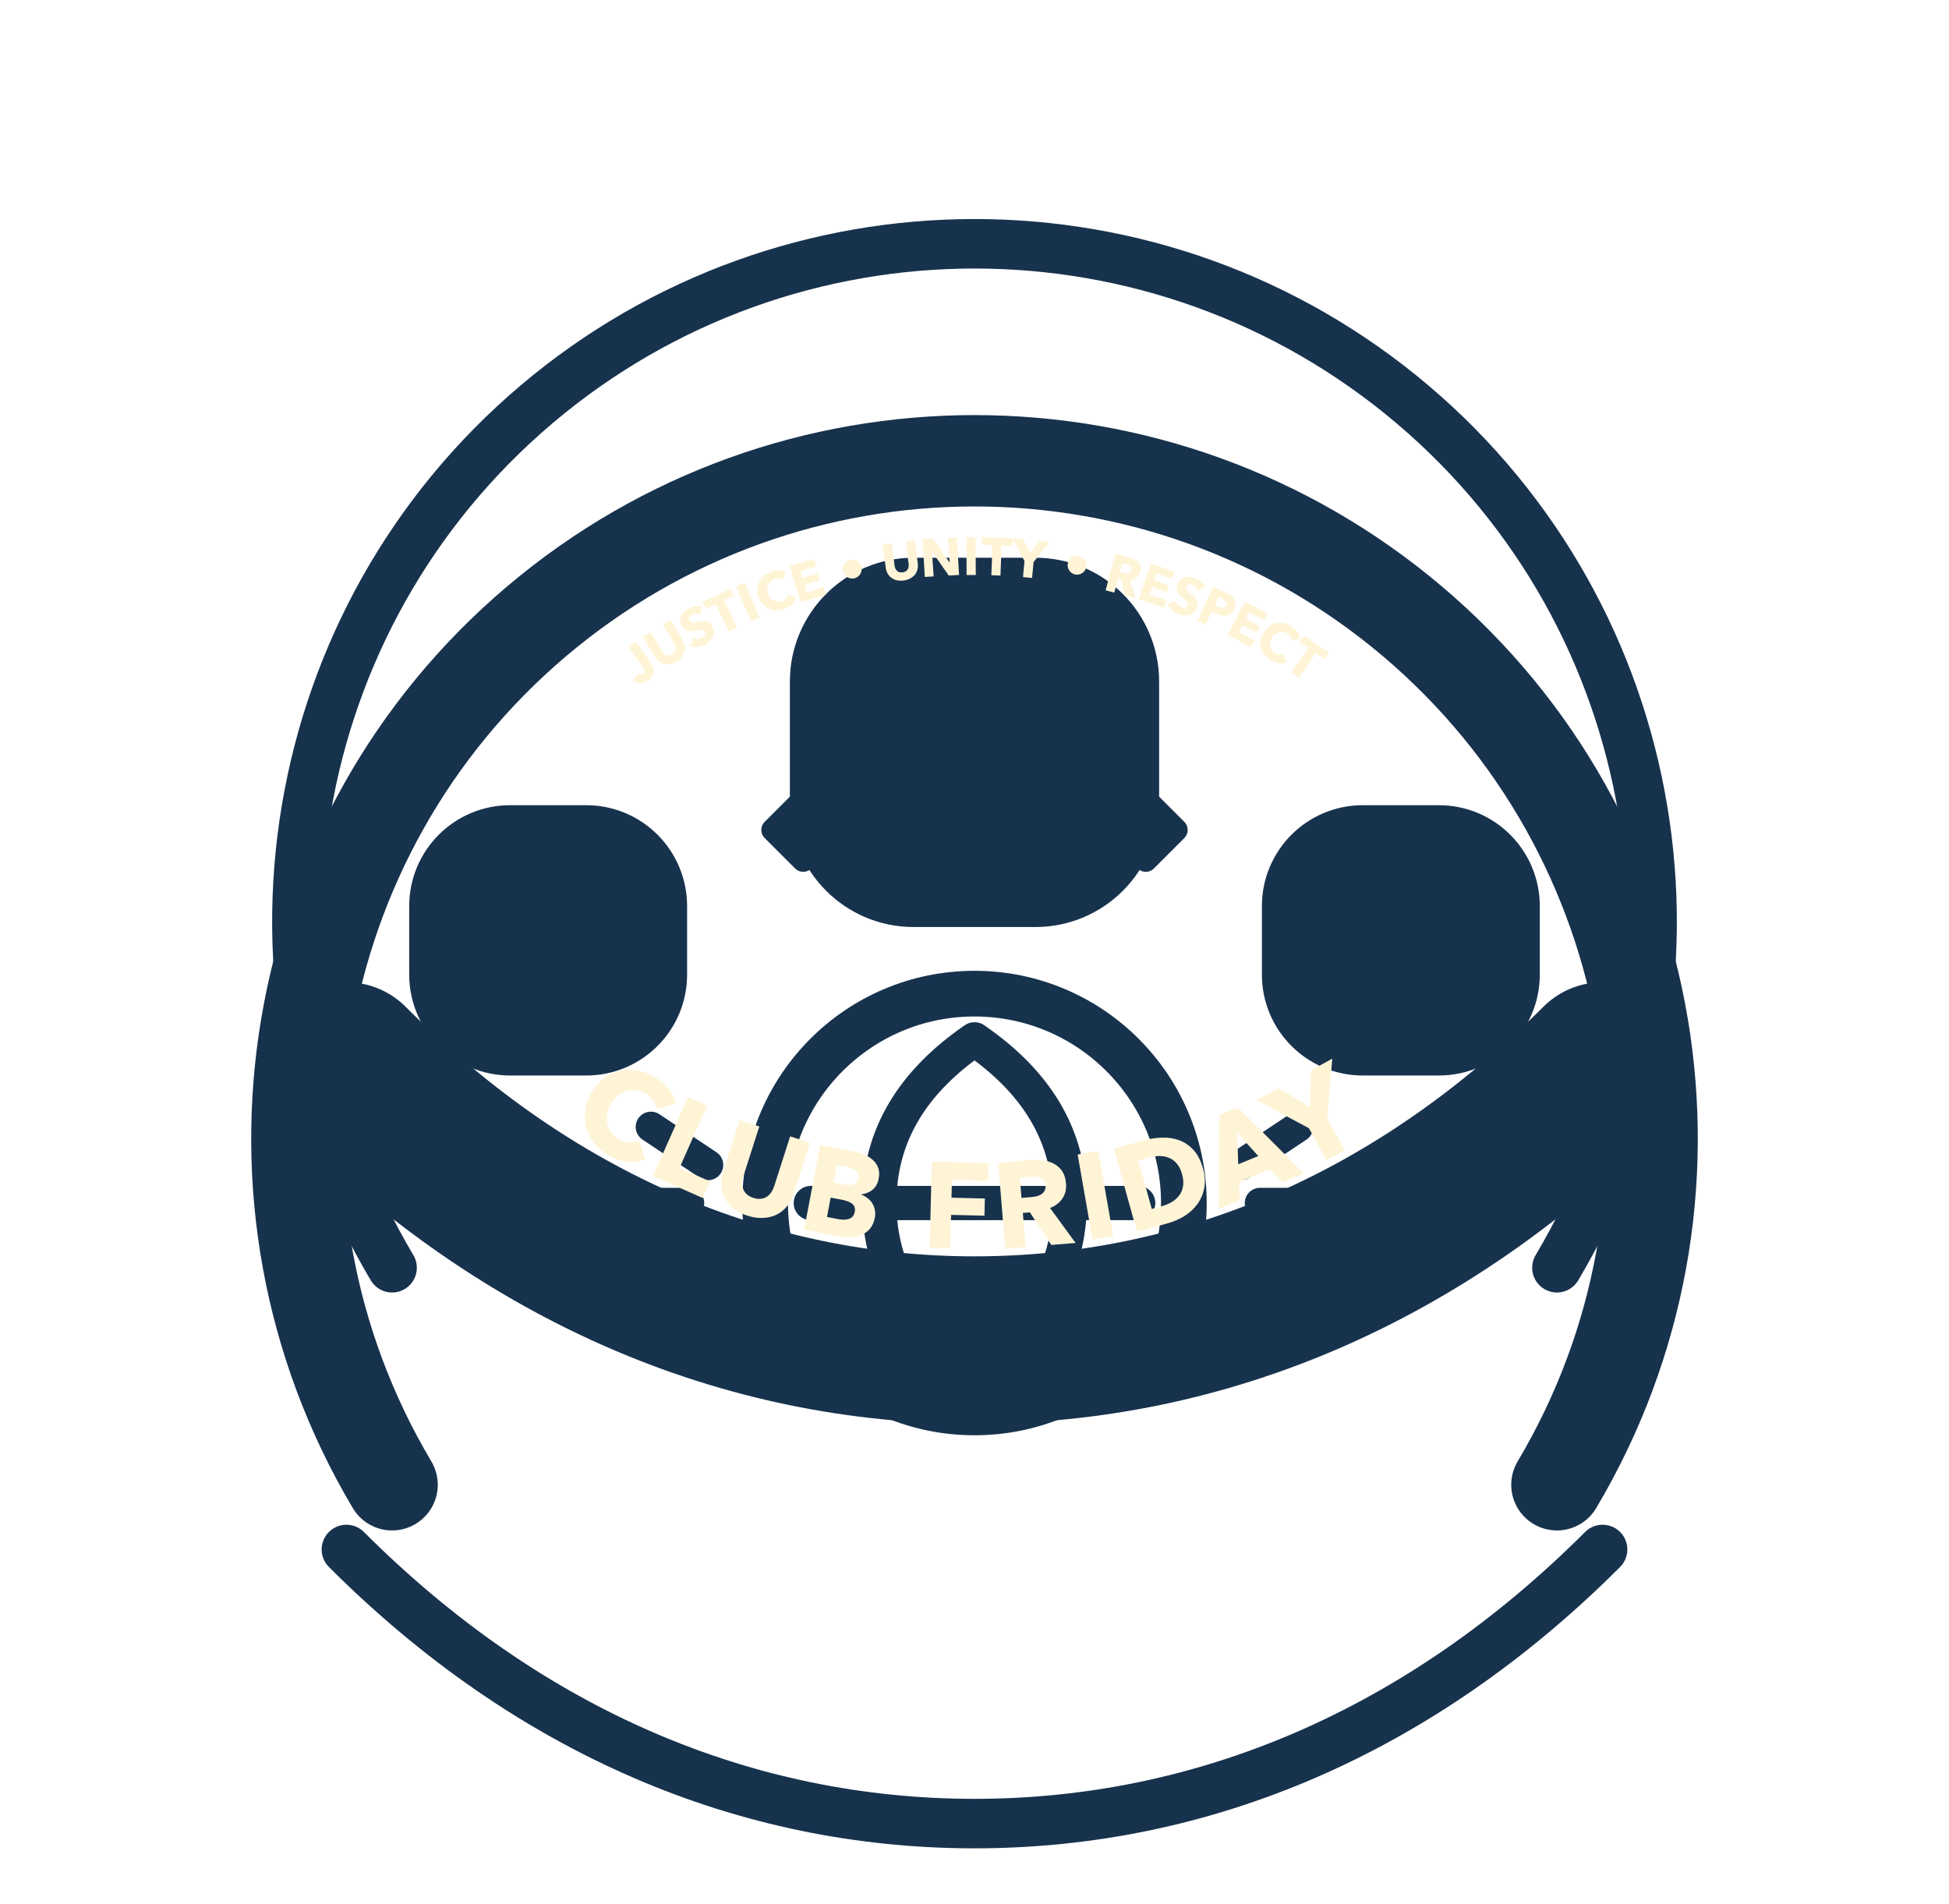
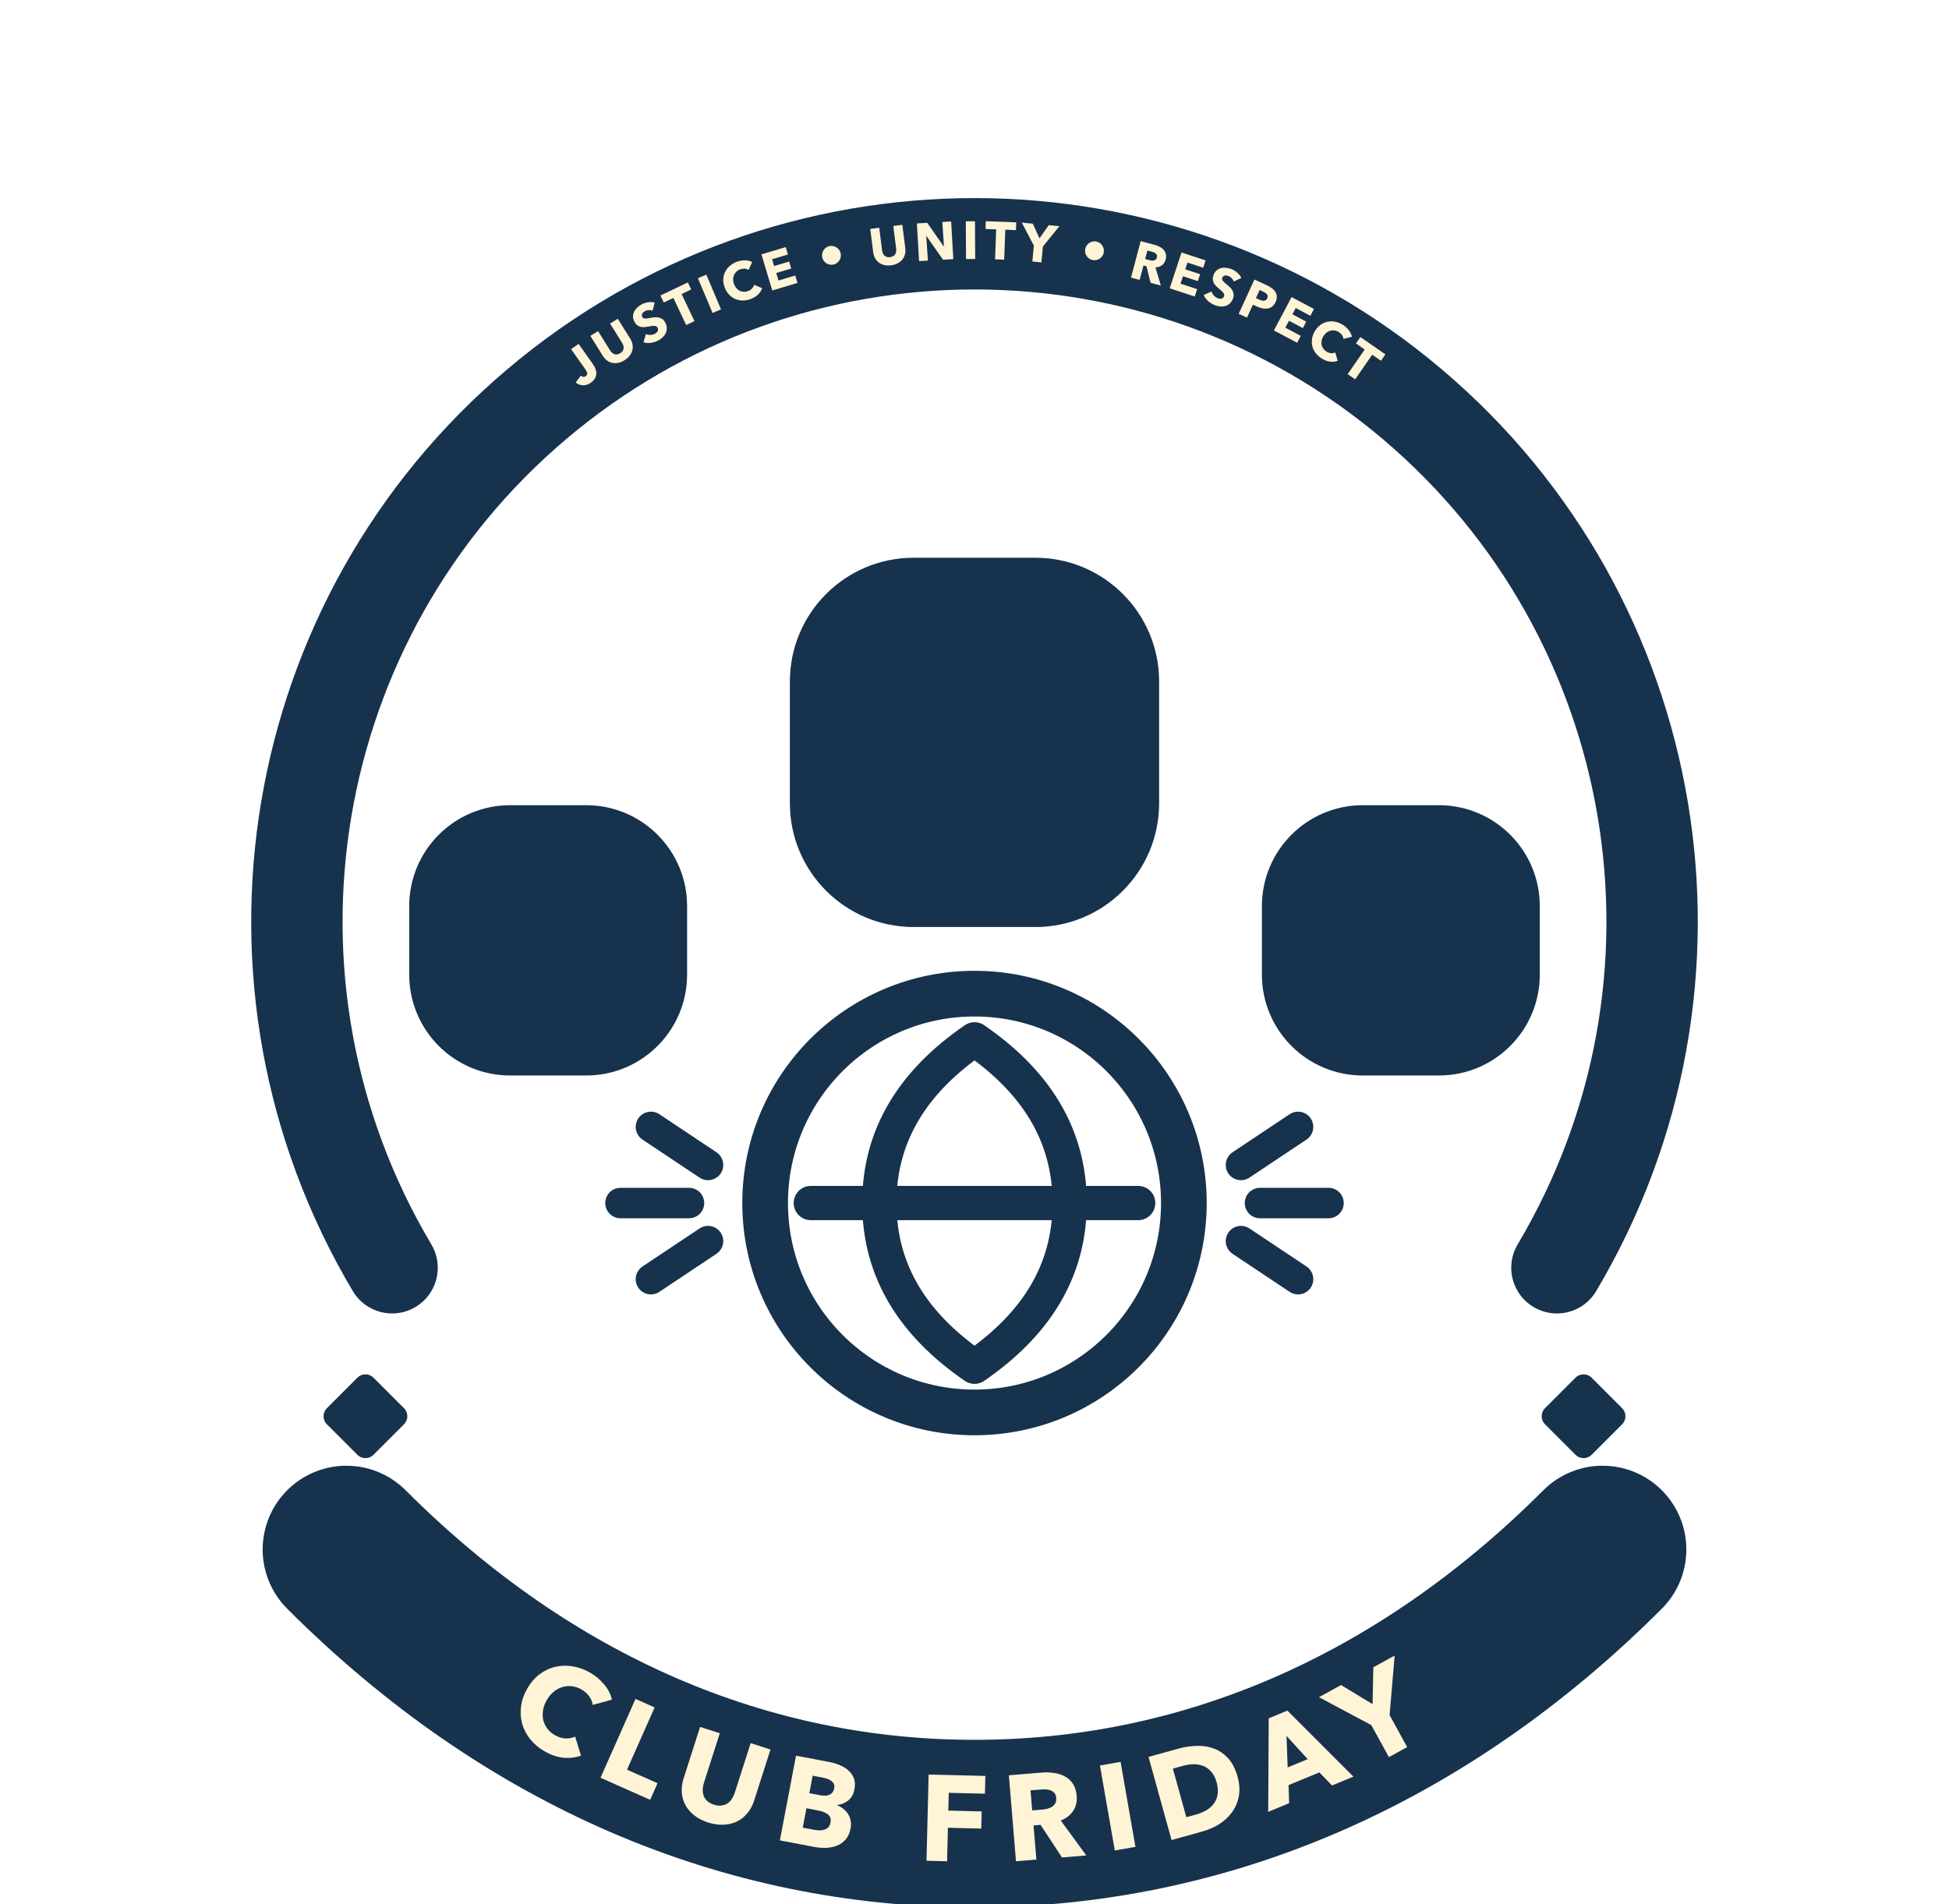
<svg xmlns="http://www.w3.org/2000/svg" viewBox="0 0 512 500" role="img" aria-labelledby="title desc" version="1.1" id="svg15">
  <g stroke="#17324D" stroke-width="13" stroke-linecap="round" stroke-linejoin="round" id="g8">
    <path fill="none" stroke="#17324D" d="M103 333a178 178 0 1 1 306 0" id="path1" />
    <g id="younger-member" aria-label="younger-member">
      <rect x="114" y="218" width="60" height="58" rx="20" fill="#17324D" stroke="#17324D" id="rect1" />
      <circle cx="144" cy="247" r="7" fill="none" stroke="none" id="circle1" />
    </g>
    <g id="adult-member" aria-label="adult-member">
      <rect x="214" y="153" width="84" height="84" rx="26" fill="#17324D" stroke="#17324D" id="rect2" />
      <circle cx="256" cy="195" r="9" fill="none" stroke="none" id="circle2" />
    </g>
    <g id="older-member" aria-label="older-member">
      <rect x="338" y="218" width="60" height="58" rx="20" fill="#17324D" stroke="#17324D" id="rect3" />
      <circle cx="368" cy="247" r="7" fill="none" stroke="none" id="circle3" />
    </g>
    <circle cx="256" cy="316" r="55" fill="none" stroke="#17324D" stroke-width="12" id="circle4" />
    <path fill="none" stroke="#17324D" stroke-width="9" d="M256 273c-16 11-25 25-25 43s9 32 25 43m0-86c16 11 25 25 25 43s-9 32-25 43m-43-43h86" id="path4" />
    <path fill="none" stroke="#17324D" stroke-width="8" d="M181 316h-18M186 306l-15-10M186 326l-15 10M331 316h18M326 306l15-10M326 326l15 10" id="path5" />
    <path fill="none" stroke="#17324D" d="M91 407c48 48 105 72 165 72s117-24 165-72" id="path6" />
-     <path fill="#17324D" stroke="#17324D" stroke-width="6" d="m211 210 8 8-8 8-8-8z" id="path7" />
-     <path fill="#17324D" stroke="#17324D" stroke-width="6" d="m301 210 8 8-8 8-8-8z" id="path8" />
+     <path fill="#17324D" stroke="#17324D" stroke-width="6" d="m96 364 8 8-8 8-8-8z" id="path7" />
+     <path fill="#17324D" stroke="#17324D" stroke-width="6" d="m416 364 8 8-8 8-8-8z" id="path8" />
  </g>
  <defs id="defs8">
-     <path id="motto-arc" d="M103 390a178 178 0 1 1 306 0" />
-     <path id="name-arc" d="M91 280c48 48 105 72 165 72s117-24 165-72" />
+     <path id="motto-arc" d="M103 333a178 178 0 1 1 306 0" />
+     <path id="name-arc" d="M91 407c48 48 105 72 165 72s117-24 165-72" />
  </defs>
-   <path d="M103 390a178 178 0 1 1 306 0" fill="none" stroke="#17324D" stroke-width="24" stroke-linecap="round" id="path9" />
-   <path d="M91 280c48 48 105 72 165 72s117-24 165-72" fill="none" stroke="#17324D" stroke-width="44" stroke-linecap="round" id="path10" />
+   <path d="M103 333a178 178 0 1 1 306 0" fill="none" stroke="#17324D" stroke-width="24" stroke-linecap="round" id="path9" />
+   <path d="M91 407c48 48 105 72 165 72s117-24 165-72" fill="none" stroke="#17324D" stroke-width="44" stroke-linecap="round" id="path10" />
  <g font-family="Avenir Next, Trebuchet MS, Arial, sans-serif" text-anchor="middle" id="g15">
    <g id="text14" style="font-weight:700;font-size:14px;letter-spacing:1.5" aria-label="JUSTICE•UNITY•RESPECT">
-       <path style="fill:#fff4d6" d="m 170.786,173.875 q 0.34,0.48 0.597,1.087 0.269,0.598 0.287,1.254 0.022,0.636 -0.302,1.294 -0.312,0.65 -1.135,1.232 -1.029,0.728 -2.086,0.687 -1.066,-0.052 -1.885,-0.724 l 1.313,-1.804 q 0.306,0.263 0.65,0.312 0.355,0.041 0.663,-0.178 0.48,-0.34 0.394,-0.776 -0.074,-0.445 -0.455,-0.982 l -3.777,-5.337 1.966,-1.391 3.769,5.325 z m 8.535,-5.85 q 0.474,0.76 0.605,1.553 0.136,0.773 -0.058,1.521 -0.201,0.736 -0.723,1.408 -0.51,0.664 -1.329,1.175 -0.832,0.519 -1.652,0.684 -0.821,0.165 -1.558,0.015 -0.745,-0.163 -1.379,-0.625 -0.642,-0.474 -1.116,-1.234 l -3.267,-5.239 2.02,-1.259 3.163,5.073 q 0.215,0.345 0.491,0.602 0.288,0.25 0.621,0.388 0.338,0.119 0.724,0.076 0.398,-0.05 0.825,-0.317 0.428,-0.267 0.636,-0.594 0.22,-0.335 0.262,-0.691 0.035,-0.368 -0.075,-0.729 -0.109,-0.361 -0.324,-0.705 l -3.163,-5.073 2.031,-1.267 3.267,5.239 z m 4.505,-6.561 q -0.458,-0.198 -1.008,-0.154 -0.544,0.025 -0.95,0.245 -0.209,0.114 -0.411,0.271 -0.189,0.15 -0.301,0.355 -0.119,0.192 -0.148,0.431 -0.024,0.22 0.116,0.478 0.12,0.221 0.287,0.322 0.179,0.094 0.411,0.111 0.245,0.011 0.544,-0.025 0.293,-0.048 0.654,-0.116 0.523,-0.093 1.103,-0.169 0.573,-0.088 1.127,-0.007 0.554,0.082 1.053,0.384 0.492,0.29 0.846,0.942 0.407,0.751 0.425,1.458 0.023,0.688 -0.251,1.299 -0.274,0.611 -0.783,1.11 -0.509,0.5 -1.149,0.847 -0.935,0.508 -1.982,0.662 -1.054,0.142 -1.96,-0.147 l 0.616,-2.151 q 0.534,0.22 1.197,0.21 0.669,-0.029 1.186,-0.309 0.234,-0.127 0.429,-0.296 0.195,-0.169 0.295,-0.367 0.112,-0.204 0.11,-0.442 -0.002,-0.238 -0.142,-0.496 -0.134,-0.246 -0.35,-0.352 -0.217,-0.105 -0.524,-0.114 -0.302,-0.027 -0.706,0.049 -0.399,0.057 -0.903,0.156 -0.492,0.092 -0.998,0.128 -0.494,0.029 -0.967,-0.08 -0.468,-0.128 -0.885,-0.427 -0.412,-0.318 -0.732,-0.909 -0.394,-0.726 -0.379,-1.403 0.015,-0.677 0.314,-1.27 0.299,-0.593 0.822,-1.068 0.516,-0.487 1.131,-0.821 0.738,-0.401 1.648,-0.544 0.922,-0.15 1.788,0.065 z m 6.386,-3.74 3.375,7.107 -2.163,1.027 -3.375,-7.107 -2.529,1.201 -0.877,-1.846 7.221,-3.43 0.877,1.846 z m 7.097,5.438 -3.856,-9.131 2.218,-0.937 3.856,9.131 z m 11.862,-6.055 q -0.358,0.936 -1.11,1.689 -0.758,0.74 -1.941,1.174 -1.078,0.395 -2.128,0.377 -1.037,-0.022 -1.944,-0.421 -0.911,-0.412 -1.625,-1.179 -0.714,-0.767 -1.114,-1.858 -0.41,-1.117 -0.361,-2.164 0.062,-1.052 0.514,-1.933 0.447,-0.895 1.242,-1.574 0.795,-0.679 1.86,-1.069 0.986,-0.361 2.062,-0.353 1.085,-0.01 1.922,0.444 l -0.966,2.084 q -0.474,-0.318 -1.064,-0.341 -0.59,-0.022 -1.129,0.175 -0.592,0.217 -1.009,0.623 -0.409,0.389 -0.624,0.9 -0.215,0.511 -0.22,1.109 -0.009,0.585 0.217,1.203 0.231,0.631 0.621,1.084 0.39,0.454 0.871,0.709 0.49,0.238 1.053,0.27 0.563,0.032 1.142,-0.18 0.67,-0.246 1.074,-0.692 0.403,-0.446 0.551,-0.977 l 2.104,0.899 z m 1.184,1.103 -2.85,-9.493 6.383,-1.916 0.584,1.944 -4.17,1.252 0.535,1.783 3.942,-1.183 0.551,1.837 -3.942,1.183 0.592,1.971 4.412,-1.324 0.588,1.958 z" id="path15" />
-       <path style="fill:#fff4d6" d="m 226.3,148.968 q 0.109,0.506 0.011,0.986 -0.098,0.479 -0.355,0.878 -0.258,0.399 -0.655,0.685 -0.397,0.286 -0.903,0.395 -0.506,0.109 -0.986,0.011 -0.479,-0.098 -0.878,-0.355 -0.399,-0.258 -0.685,-0.655 -0.286,-0.397 -0.395,-0.903 -0.109,-0.506 -0.011,-0.986 0.098,-0.479 0.355,-0.878 0.258,-0.399 0.655,-0.685 0.397,-0.286 0.903,-0.395 0.506,-0.109 0.986,-0.011 0.479,0.098 0.878,0.355 0.399,0.258 0.685,0.655 0.286,0.397 0.395,0.903 z" id="path16" />
-       <path style="fill:#fff4d6" d="m 241.096,147.969 q 0.113,0.889 -0.099,1.664 -0.2,0.759 -0.688,1.358 -0.49,0.584 -1.245,0.977 -0.741,0.39 -1.699,0.512 -0.972,0.124 -1.787,-0.069 -0.815,-0.193 -1.422,-0.638 -0.609,-0.459 -0.992,-1.144 -0.385,-0.699 -0.498,-1.588 l -0.778,-6.125 2.361,-0.3 0.754,5.93 q 0.051,0.403 0.194,0.751 0.157,0.347 0.402,0.612 0.258,0.25 0.626,0.372 0.382,0.121 0.882,0.057 0.5,-0.064 0.826,-0.274 0.34,-0.213 0.527,-0.519 0.185,-0.32 0.236,-0.693 0.051,-0.373 1.6e-4,-0.776 l -0.754,-5.93 2.375,-0.302 0.778,6.125 z m 8.134,3.208 -4.358,-6.24 -0.042,0.002 0.431,6.468 -2.32,0.134 -0.573,-9.895 2.725,-0.158 4.343,6.227 0.042,-0.002 -0.43,-6.454 2.32,-0.134 0.573,9.895 z m 4.698,-0.134 -0.058,-9.912 2.408,-0.014 0.058,9.912 z m 9.187,-7.72 -0.295,7.862 -2.392,-0.09 0.295,-7.862 -2.798,-0.105 0.076,-2.043 7.988,0.299 -0.076,2.043 z m 8.405,4.3 -0.397,4.181 -2.383,-0.226 0.397,-4.181 -3.168,-6.038 2.885,0.274 1.758,3.851 2.451,-3.452 2.787,0.264 z" id="path17" />
-       <path style="fill:#fff4d6" d="m 285.379,148.904 q -0.091,0.51 -0.363,0.916 -0.272,0.406 -0.662,0.678 -0.39,0.272 -0.865,0.386 -0.476,0.114 -0.985,0.023 -0.51,-0.091 -0.916,-0.363 -0.406,-0.272 -0.678,-0.662 -0.272,-0.39 -0.386,-0.865 -0.114,-0.476 -0.023,-0.985 0.091,-0.51 0.363,-0.916 0.272,-0.406 0.662,-0.678 0.39,-0.272 0.865,-0.386 0.476,-0.114 0.985,-0.023 0.51,0.091 0.916,0.363 0.406,0.272 0.678,0.662 0.272,0.39 0.386,0.865 0.114,0.476 0.023,0.985 z" id="path18" />
-       <path style="fill:#fff4d6" d="m 295.579,156.413 -1.062,-4.352 -0.785,-0.208 -1.009,3.802 -2.273,-0.603 2.542,-9.581 3.654,0.969 q 0.69,0.183 1.3,0.504 0.627,0.311 1.052,0.786 0.438,0.478 0.602,1.116 0.164,0.637 -0.055,1.463 -0.258,0.974 -0.962,1.497 -0.704,0.523 -1.713,0.56 l 1.416,4.764 z m 1.668,-6.669 q 0.09,-0.338 -0.005,-0.581 -0.078,-0.252 -0.279,-0.422 -0.184,-0.179 -0.458,-0.295 -0.26,-0.112 -0.517,-0.181 l -1.231,-0.327 -0.592,2.233 1.096,0.291 q 0.284,0.075 0.593,0.114 0.312,0.025 0.588,-0.032 0.276,-0.057 0.486,-0.248 0.223,-0.187 0.32,-0.552 z m 1.917,7.686 3.096,-9.416 6.331,2.082 -0.634,1.928 -4.136,-1.36 -0.582,1.769 3.91,1.286 -0.599,1.822 -3.91,-1.286 -0.643,1.955 4.376,1.439 -0.638,1.942 z m 15.449,-2.267 q -0.144,-0.477 -0.531,-0.87 -0.369,-0.4 -0.8,-0.569 -0.222,-0.087 -0.472,-0.14 -0.237,-0.048 -0.465,-0.002 -0.223,0.033 -0.425,0.164 -0.184,0.124 -0.291,0.397 -0.092,0.235 -0.062,0.427 0.043,0.197 0.18,0.386 0.15,0.194 0.369,0.4 0.225,0.193 0.51,0.425 0.408,0.34 0.84,0.735 0.437,0.382 0.732,0.858 0.295,0.476 0.385,1.053 0.095,0.563 -0.175,1.254 -0.311,0.795 -0.841,1.264 -0.511,0.461 -1.155,0.645 -0.643,0.184 -1.354,0.116 -0.71,-0.068 -1.388,-0.333 -0.991,-0.388 -1.784,-1.089 -0.788,-0.714 -1.15,-1.593 l 2.042,-0.914 q 0.176,0.55 0.611,1.051 0.453,0.493 1.001,0.708 0.248,0.097 0.503,0.137 0.255,0.04 0.47,-0.011 0.228,-0.046 0.409,-0.201 0.181,-0.155 0.288,-0.428 0.102,-0.261 0.043,-0.494 -0.059,-0.234 -0.25,-0.474 -0.173,-0.248 -0.492,-0.509 -0.301,-0.268 -0.701,-0.59 -0.387,-0.317 -0.741,-0.681 -0.341,-0.359 -0.562,-0.791 -0.203,-0.44 -0.244,-0.952 -0.022,-0.52 0.223,-1.146 0.301,-0.769 0.828,-1.194 0.527,-0.425 1.173,-0.578 0.646,-0.153 1.346,-0.059 0.705,0.081 1.357,0.336 0.782,0.306 1.478,0.91 0.709,0.608 1.102,1.409 z m 9.642,4.803 q -0.362,0.789 -0.906,1.202 -0.538,0.4 -1.186,0.503 -0.648,0.103 -1.367,-0.042 -0.719,-0.145 -1.419,-0.466 l -1.082,-0.496 -1.558,3.398 -2.176,-0.998 4.133,-9.009 3.309,1.518 q 0.738,0.339 1.304,0.783 0.585,0.438 0.904,0.984 0.338,0.54 0.36,1.197 0.041,0.65 -0.315,1.426 z m -2.182,-0.985 q 0.146,-0.318 0.112,-0.58 -0.034,-0.262 -0.198,-0.476 -0.164,-0.214 -0.426,-0.38 -0.25,-0.161 -0.542,-0.295 l -0.954,-0.438 -0.975,2.125 0.916,0.42 q 0.305,0.14 0.609,0.218 0.303,0.077 0.578,0.05 0.287,-0.022 0.508,-0.167 0.226,-0.158 0.372,-0.476 z m 0.405,7.782 4.643,-8.757 5.888,3.122 -0.951,1.794 -3.847,-2.04 -0.872,1.645 3.636,1.928 -0.898,1.695 -3.636,-1.928 -0.964,1.818 4.069,2.158 -0.957,1.806 z m 15.406,7.244 q -0.955,0.303 -2.013,0.184 -1.051,-0.132 -2.127,-0.787 -0.981,-0.597 -1.621,-1.43 -0.628,-0.825 -0.882,-1.783 -0.246,-0.969 -0.09,-2.005 0.156,-1.036 0.76,-2.029 0.619,-1.016 1.468,-1.63 0.861,-0.607 1.832,-0.802 0.979,-0.207 2.005,-0.009 1.026,0.199 1.995,0.789 0.897,0.546 1.561,1.393 0.684,0.842 0.85,1.78 l -2.232,0.542 q -0.047,-0.569 -0.397,-1.045 -0.35,-0.475 -0.84,-0.774 -0.538,-0.328 -1.116,-0.401 -0.559,-0.078 -1.093,0.072 -0.534,0.15 -1.005,0.519 -0.463,0.357 -0.806,0.919 -0.349,0.574 -0.461,1.161 -0.112,0.588 -0.012,1.124 0.119,0.531 0.445,0.992 0.326,0.461 0.852,0.781 0.61,0.371 1.21,0.409 0.6,0.037 1.108,-0.178 l 0.607,2.206 z m 7.799,-2.463 -4.477,6.47 -1.969,-1.362 4.477,-6.47 -2.302,-1.593 1.163,-1.681 6.573,4.549 -1.163,1.681 z" id="path19" />
+       <path style="fill:#fff4d6" d="m 155.767,95.652 q 0.34,0.48 0.597,1.087 0.269,0.598 0.287,1.254 0.022,0.636 -0.302,1.294 -0.312,0.65 -1.135,1.232 -1.029,0.728 -2.086,0.687 -1.066,-0.052 -1.885,-0.724 l 1.313,-1.804 q 0.306,0.263 0.65,0.312 0.355,0.041 0.663,-0.178 0.48,-0.34 0.394,-0.776 -0.074,-0.445 -0.455,-0.982 l -3.777,-5.337 1.966,-1.391 3.769,5.325 z m 9.796,-6.688 q 0.474,0.76 0.605,1.553 0.136,0.773 -0.058,1.521 -0.201,0.736 -0.723,1.408 -0.51,0.664 -1.329,1.175 -0.832,0.519 -1.652,0.684 -0.821,0.165 -1.558,0.015 -0.745,-0.163 -1.379,-0.625 -0.642,-0.474 -1.116,-1.234 l -3.267,-5.239 2.02,-1.259 3.163,5.073 q 0.215,0.345 0.491,0.602 0.288,0.25 0.621,0.388 0.338,0.119 0.724,0.076 0.398,-0.05 0.825,-0.317 0.428,-0.267 0.636,-0.594 0.22,-0.335 0.262,-0.691 0.035,-0.368 -0.075,-0.729 -0.109,-0.361 -0.324,-0.705 l -3.163,-5.073 2.031,-1.267 3.267,5.239 z m 5.857,-7.349 q -0.458,-0.198 -1.008,-0.154 -0.544,0.025 -0.95,0.245 -0.209,0.114 -0.411,0.271 -0.189,0.15 -0.301,0.355 -0.119,0.192 -0.148,0.431 -0.024,0.22 0.116,0.478 0.12,0.221 0.287,0.322 0.179,0.094 0.411,0.111 0.245,0.011 0.544,-0.025 0.293,-0.047 0.654,-0.116 0.523,-0.093 1.103,-0.169 0.573,-0.088 1.127,-0.007 0.554,0.082 1.053,0.384 0.492,0.29 0.846,0.942 0.407,0.751 0.425,1.458 0.023,0.688 -0.251,1.299 -0.274,0.611 -0.783,1.11 -0.509,0.5 -1.149,0.847 -0.935,0.508 -1.982,0.662 -1.054,0.142 -1.96,-0.147 l 0.616,-2.151 q 0.534,0.22 1.197,0.21 0.669,-0.029 1.186,-0.309 0.234,-0.127 0.429,-0.296 0.195,-0.169 0.295,-0.367 0.112,-0.204 0.11,-0.442 -0.002,-0.238 -0.142,-0.496 -0.134,-0.246 -0.35,-0.352 -0.217,-0.105 -0.524,-0.114 -0.302,-0.027 -0.706,0.049 -0.399,0.057 -0.903,0.156 -0.492,0.092 -0.998,0.128 -0.494,0.029 -0.967,-0.08 -0.468,-0.128 -0.885,-0.427 -0.412,-0.318 -0.732,-0.909 -0.394,-0.726 -0.379,-1.403 0.015,-0.677 0.314,-1.27 0.299,-0.593 0.822,-1.068 0.516,-0.487 1.131,-0.821 0.738,-0.401 1.648,-0.544 0.922,-0.15 1.788,0.065 z m 7.638,-4.377 3.375,7.107 -2.163,1.027 -3.375,-7.107 -2.529,1.201 -0.877,-1.846 7.221,-3.43 0.877,1.846 z m 8.136,4.973 -3.856,-9.131 2.218,-0.937 3.856,9.131 z M 200.224,75.696 q -0.358,0.936 -1.11,1.689 -0.758,0.74 -1.941,1.174 -1.078,0.395 -2.128,0.377 -1.037,-0.022 -1.944,-0.421 -0.911,-0.412 -1.625,-1.179 -0.714,-0.767 -1.113,-1.858 -0.41,-1.117 -0.361,-2.164 0.062,-1.052 0.514,-1.933 0.447,-0.895 1.242,-1.574 0.795,-0.679 1.86,-1.069 0.986,-0.361 2.062,-0.353 1.085,-0.01 1.922,0.444 l -0.966,2.084 q -0.474,-0.318 -1.064,-0.341 -0.59,-0.022 -1.129,0.175 -0.592,0.217 -1.009,0.623 -0.409,0.389 -0.624,0.9 -0.215,0.511 -0.22,1.109 -0.009,0.585 0.217,1.203 0.231,0.631 0.621,1.084 0.39,0.454 0.871,0.709 0.49,0.238 1.053,0.27 0.563,0.032 1.142,-0.18 0.67,-0.246 1.074,-0.692 0.403,-0.446 0.551,-0.977 l 2.104,0.899 z m 2.656,0.613 -2.85,-9.493 6.383,-1.916 0.584,1.944 -4.17,1.252 0.535,1.783 3.942,-1.183 0.551,1.837 -3.942,1.183 0.592,1.971 4.412,-1.324 0.588,1.958 z" id="path15" />
+       <path style="fill:#fff4d6" d="m 220.84,66.548 q 0.109,0.506 0.011,0.986 -0.098,0.479 -0.355,0.878 -0.258,0.399 -0.655,0.685 -0.397,0.286 -0.903,0.395 -0.506,0.109 -0.986,0.011 -0.479,-0.098 -0.878,-0.355 -0.399,-0.258 -0.685,-0.655 -0.286,-0.397 -0.395,-0.903 -0.109,-0.506 -0.011,-0.986 0.098,-0.479 0.355,-0.878 0.258,-0.399 0.655,-0.685 0.397,-0.286 0.903,-0.395 0.506,-0.109 0.986,-0.011 0.479,0.098 0.878,0.355 0.399,0.258 0.685,0.655 0.286,0.397 0.395,0.903 z" id="path16" />
+       <path style="fill:#fff4d6" d="m 237.819,65.176 q 0.113,0.889 -0.099,1.664 -0.2,0.759 -0.688,1.358 -0.49,0.584 -1.245,0.977 -0.741,0.39 -1.699,0.512 -0.972,0.124 -1.787,-0.069 -0.815,-0.193 -1.422,-0.638 -0.609,-0.459 -0.992,-1.144 -0.385,-0.699 -0.498,-1.588 l -0.778,-6.125 2.361,-0.3 0.754,5.93 q 0.051,0.403 0.194,0.752 0.157,0.347 0.402,0.612 0.258,0.25 0.626,0.372 0.382,0.121 0.882,0.057 0.5,-0.064 0.826,-0.274 0.34,-0.213 0.527,-0.519 0.185,-0.32 0.236,-0.693 0.051,-0.373 1.6e-4,-0.776 l -0.754,-5.93 2.375,-0.302 0.778,6.125 z m 9.907,3.044 -4.358,-6.24 -0.042,0.002 0.431,6.468 -2.32,0.134 -0.573,-9.895 2.725,-0.158 4.343,6.227 0.042,-0.002 -0.43,-6.454 2.32,-0.134 0.573,9.895 z m 6.05,-0.178 -0.058,-9.912 2.408,-0.014 0.058,9.912 z m 10.313,-7.703 -0.295,7.862 -2.392,-0.09 0.295,-7.862 -2.798,-0.105 0.076,-2.043 7.988,0.299 -0.076,2.043 z m 9.886,4.398 -0.397,4.181 -2.383,-0.226 0.397,-4.181 -3.168,-6.038 2.885,0.274 1.758,3.851 2.451,-3.452 2.787,0.264 z" id="path17" />
+       <path style="fill:#fff4d6" d="m 289.958,66.311 q -0.091,0.51 -0.363,0.916 -0.272,0.406 -0.662,0.678 -0.39,0.272 -0.865,0.386 -0.476,0.114 -0.985,0.023 -0.51,-0.091 -0.916,-0.363 -0.406,-0.272 -0.678,-0.662 -0.272,-0.39 -0.386,-0.865 -0.114,-0.476 -0.023,-0.985 0.091,-0.51 0.363,-0.916 0.272,-0.406 0.662,-0.678 0.39,-0.272 0.865,-0.386 0.476,-0.114 0.985,-0.023 0.51,0.091 0.916,0.363 0.406,0.272 0.678,0.662 0.272,0.39 0.386,0.865 0.114,0.476 0.023,0.985 z" id="path18" />
+       <path style="fill:#fff4d6" d="m 302.245,74.283 -1.062,-4.352 -0.785,-0.208 -1.009,3.802 -2.273,-0.603 2.542,-9.581 3.654,0.969 q 0.69,0.183 1.3,0.504 0.627,0.311 1.052,0.786 0.438,0.478 0.602,1.116 0.164,0.637 -0.055,1.463 -0.258,0.974 -0.962,1.497 -0.704,0.523 -1.713,0.56 l 1.416,4.764 z m 1.668,-6.669 q 0.09,-0.338 -0.005,-0.581 -0.078,-0.252 -0.279,-0.422 -0.184,-0.179 -0.458,-0.295 -0.26,-0.112 -0.517,-0.181 l -1.231,-0.327 -0.592,2.233 1.096,0.291 q 0.284,0.075 0.593,0.114 0.312,0.025 0.588,-0.032 0.276,-0.057 0.486,-0.248 0.223,-0.187 0.32,-0.552 z m 3.372,8.118 3.096,-9.416 6.331,2.082 -0.634,1.928 -4.136,-1.36 -0.582,1.769 3.91,1.286 -0.599,1.822 -3.91,-1.286 -0.643,1.955 4.376,1.439 -0.638,1.942 z m 16.807,-1.778 q -0.144,-0.477 -0.531,-0.87 -0.369,-0.4 -0.8,-0.569 -0.222,-0.087 -0.472,-0.14 -0.237,-0.048 -0.465,-0.002 -0.223,0.033 -0.425,0.164 -0.184,0.124 -0.291,0.397 -0.092,0.235 -0.062,0.427 0.043,0.197 0.18,0.386 0.15,0.194 0.369,0.4 0.225,0.193 0.51,0.425 0.408,0.34 0.84,0.735 0.437,0.382 0.732,0.858 0.295,0.476 0.385,1.053 0.095,0.563 -0.175,1.254 -0.311,0.795 -0.841,1.264 -0.511,0.461 -1.155,0.645 -0.643,0.184 -1.354,0.116 -0.71,-0.068 -1.388,-0.333 -0.991,-0.388 -1.784,-1.089 -0.788,-0.714 -1.15,-1.593 l 2.042,-0.914 q 0.176,0.55 0.611,1.051 0.453,0.493 1.001,0.708 0.248,0.097 0.503,0.137 0.255,0.04 0.47,-0.011 0.228,-0.046 0.409,-0.201 0.181,-0.155 0.288,-0.428 0.102,-0.261 0.043,-0.494 -0.059,-0.234 -0.25,-0.474 -0.173,-0.248 -0.492,-0.509 -0.301,-0.268 -0.701,-0.59 -0.387,-0.317 -0.741,-0.681 -0.341,-0.359 -0.562,-0.791 -0.203,-0.44 -0.244,-0.952 -0.022,-0.52 0.223,-1.146 0.301,-0.769 0.828,-1.194 0.527,-0.425 1.173,-0.578 0.646,-0.153 1.346,-0.059 0.705,0.081 1.357,0.336 0.782,0.306 1.478,0.91 0.709,0.608 1.102,1.409 z m 11.002,5.381 q -0.362,0.789 -0.906,1.202 -0.538,0.4 -1.186,0.503 -0.648,0.103 -1.367,-0.042 -0.719,-0.145 -1.419,-0.466 l -1.082,-0.496 -1.558,3.398 -2.176,-0.998 4.133,-9.009 3.309,1.518 q 0.738,0.339 1.304,0.783 0.585,0.438 0.904,0.984 0.338,0.54 0.36,1.197 0.041,0.65 -0.315,1.426 z m -2.182,-0.985 q 0.146,-0.318 0.112,-0.58 -0.034,-0.262 -0.198,-0.476 -0.164,-0.214 -0.426,-0.38 -0.25,-0.161 -0.542,-0.295 l -0.954,-0.438 -0.975,2.125 0.916,0.42 q 0.305,0.14 0.609,0.218 0.303,0.078 0.578,0.049 0.287,-0.022 0.508,-0.167 0.226,-0.158 0.372,-0.476 z m 1.744,8.444 4.643,-8.757 5.888,3.122 -0.951,1.793 -3.847,-2.04 -0.872,1.645 3.636,1.928 -0.898,1.695 -3.636,-1.928 -0.964,1.818 4.069,2.158 -0.957,1.806 z m 16.749,8.008 q -0.955,0.303 -2.013,0.184 -1.051,-0.132 -2.127,-0.787 -0.981,-0.597 -1.621,-1.43 -0.628,-0.825 -0.882,-1.783 -0.246,-0.969 -0.09,-2.005 0.156,-1.036 0.76,-2.029 0.619,-1.016 1.468,-1.63 0.861,-0.607 1.832,-0.802 0.979,-0.207 2.005,-0.009 1.026,0.199 1.995,0.789 0.897,0.546 1.561,1.393 0.684,0.842 0.85,1.78 l -2.232,0.542 q -0.047,-0.569 -0.397,-1.045 -0.35,-0.475 -0.84,-0.774 -0.538,-0.328 -1.116,-0.401 -0.559,-0.078 -1.093,0.072 -0.534,0.15 -1.005,0.519 -0.463,0.357 -0.806,0.919 -0.349,0.574 -0.461,1.161 -0.112,0.588 -0.012,1.124 0.119,0.531 0.445,0.992 0.326,0.461 0.852,0.781 0.61,0.371 1.21,0.409 0.6,0.038 1.108,-0.178 l 0.607,2.206 z m 9.073,-1.636 -4.477,6.47 -1.969,-1.362 4.477,-6.47 -2.302,-1.593 1.163,-1.681 6.573,4.549 -1.163,1.681 z" id="path19" />
    </g>
-     <path d="m 169.465,304.614 q -2.162,0.757 -4.588,0.553 -2.41,-0.231 -4.912,-1.657 -2.28,-1.299 -3.798,-3.159 -1.491,-1.844 -2.132,-4.014 -0.626,-2.198 -0.339,-4.576 0.287,-2.378 1.602,-4.685 1.347,-2.363 3.246,-3.822 1.927,-1.443 4.133,-1.954 2.222,-0.538 4.58,-0.152 2.358,0.386 4.61,1.669 2.085,1.188 3.659,3.08 1.618,1.879 2.061,4.01 l -5.063,1.387 q -0.144,-1.298 -0.975,-2.36 -0.831,-1.063 -1.971,-1.712 -1.251,-0.713 -2.577,-0.842 -1.282,-0.141 -2.492,0.237 -1.21,0.379 -2.261,1.253 -1.035,0.847 -1.78,2.153 -0.76,1.335 -0.977,2.684 -0.217,1.35 0.047,2.568 0.307,1.206 1.082,2.237 0.775,1.031 1.999,1.728 1.418,0.808 2.791,0.854 1.373,0.046 2.52,-0.479 l 1.534,4.999 z m 2.083,4.27 9.19,-20.708 5.031,2.233 -7.256,16.35 8.014,3.557 -1.934,4.358 z m 36.931,4.713 q -0.625,1.95 -1.813,3.351 -1.148,1.38 -2.738,2.147 -1.58,0.737 -3.522,0.82 -1.912,0.093 -4.014,-0.581 -2.133,-0.684 -3.635,-1.87 -1.501,-1.187 -2.329,-2.695 -0.817,-1.539 -0.95,-3.329 -0.122,-1.82 0.503,-3.77 l 4.306,-13.439 5.181,1.66 -4.17,13.012 q -0.283,0.884 -0.324,1.744 -0.01,0.87 0.242,1.657 0.292,0.766 0.937,1.376 0.675,0.62 1.772,0.971 1.097,0.352 1.976,0.23 0.909,-0.112 1.592,-0.565 0.693,-0.484 1.16,-1.208 0.467,-0.724 0.75,-1.608 l 4.17,-13.012 5.211,1.67 -4.306,13.439 z m 21.341,6.247 q -0.347,1.823 -1.31,2.943 -0.957,1.088 -2.295,1.615 -1.338,0.527 -2.944,0.579 -1.569,0.027 -3.172,-0.279 l -8.864,-1.69 4.242,-22.255 8.864,1.69 q 1.289,0.246 2.587,0.786 1.304,0.509 2.278,1.379 0.98,0.838 1.462,2.07 0.482,1.232 0.158,2.929 -0.353,1.855 -1.593,2.889 -1.234,1.003 -2.97,1.226 l -0.012,0.063 q 0.913,0.337 1.646,0.933 0.771,0.57 1.242,1.344 0.503,0.78 0.681,1.726 0.209,0.952 -2.4e-4,2.052 z m -4.319,-10.498 q 0.216,-1.132 -0.569,-1.802 -0.747,-0.696 -2.444,-1.02 l -2.64,-0.503 -0.875,4.589 2.892,0.551 q 1.509,0.288 2.44,-0.154 0.969,-0.467 1.196,-1.661 z m -0.961,8.971 q 0.264,-1.383 -0.672,-2.115 -0.935,-0.732 -2.664,-1.062 l -2.986,-0.569 -0.971,5.092 3.018,0.575 q 0.629,0.12 1.307,0.151 0.716,0.006 1.304,-0.175 0.62,-0.175 1.061,-0.612 0.448,-0.468 0.603,-1.286 z m 25.533,-8.392 -0.115,4.671 8.765,0.216 -0.111,4.511 -8.765,-0.216 -0.216,8.797 -5.406,-0.133 0.557,-22.649 14.907,0.367 -0.115,4.671 z m 26.103,17.084 -5.622,-8.557 -1.85,0.153 0.743,8.961 -5.358,0.444 -1.871,-22.579 8.61,-0.714 q 1.626,-0.135 3.186,0.089 1.589,0.189 2.867,0.886 1.31,0.694 2.152,1.941 0.842,1.247 1.003,3.192 0.19,2.296 -0.924,3.962 -1.114,1.666 -3.259,2.518 l 6.701,9.174 z m -1.521,-15.64 q -0.066,-0.797 -0.457,-1.247 -0.361,-0.484 -0.924,-0.694 -0.534,-0.245 -1.212,-0.285 -0.646,-0.043 -1.252,0.007 l -2.902,0.24 0.436,5.262 2.583,-0.214 q 0.67,-0.056 1.363,-0.209 0.691,-0.186 1.241,-0.52 0.55,-0.335 0.856,-0.906 0.338,-0.574 0.266,-1.435 z m 12.346,14.201 -3.901,-22.318 5.422,-0.948 3.901,22.318 z m 29.026,-18.642 q 0.795,2.868 0.296,5.264 -0.476,2.357 -1.858,4.201 -1.359,1.805 -3.37,3.059 -2.019,1.223 -4.27,1.847 l -8.141,2.256 -6.05,-21.833 7.895,-2.188 q 2.313,-0.641 4.718,-0.71 2.396,-0.1 4.505,0.678 2.1,0.746 3.76,2.544 1.66,1.798 2.515,4.882 z m -5.489,1.521 q -0.513,-1.85 -1.463,-2.882 -0.928,-1.071 -2.142,-1.498 -1.192,-0.467 -2.573,-0.416 -1.35,0.042 -2.707,0.418 l -2.621,0.726 3.538,12.767 2.498,-0.692 q 1.419,-0.393 2.628,-1.06 1.232,-0.707 2.014,-1.72 0.813,-1.022 1.057,-2.418 0.275,-1.404 -0.229,-3.224 z m 26.404,2.119 -3.325,-3.439 -8.104,3.348 0.16,4.746 -5.501,2.273 0.134,-24.568 4.91,-2.028 17.345,17.348 z m -11.96,-13.028 0.307,8.287 5.264,-2.175 z m 23.672,-3.832 4.626,8.412 -4.795,2.637 -4.626,-8.412 -13.75,-7.338 5.804,-3.192 8.274,5.018 0.193,-9.675 5.608,-3.084 z" id="text15" style="font-weight:800;font-size:32px;letter-spacing:4;fill:#fff4d6" aria-label="CLUB FRIDAY" />
+     <path d="m 152.631,461.154 q -2.162,0.757 -4.588,0.553 -2.41,-0.231 -4.912,-1.657 -2.28,-1.299 -3.798,-3.159 -1.491,-1.844 -2.132,-4.014 -0.626,-2.198 -0.339,-4.576 0.287,-2.378 1.602,-4.685 1.347,-2.363 3.246,-3.822 1.927,-1.443 4.133,-1.954 2.222,-0.538 4.58,-0.152 2.358,0.386 4.61,1.669 2.085,1.188 3.659,3.08 1.618,1.879 2.061,4.01 l -5.063,1.387 q -0.144,-1.298 -0.975,-2.36 -0.831,-1.063 -1.971,-1.712 -1.251,-0.713 -2.577,-0.842 -1.282,-0.141 -2.492,0.237 -1.21,0.379 -2.261,1.253 -1.035,0.847 -1.78,2.153 -0.76,1.335 -0.977,2.684 -0.217,1.35 0.047,2.568 0.307,1.206 1.082,2.237 0.775,1.031 1.999,1.728 1.418,0.808 2.791,0.854 1.373,0.046 2.52,-0.479 l 1.534,4.999 z m 5.125,5.807 9.19,-20.708 5.031,2.233 -7.256,16.35 8.014,3.557 -1.934,4.358 z m 40.348,6.014 q -0.625,1.95 -1.813,3.351 -1.148,1.38 -2.738,2.147 -1.58,0.737 -3.522,0.82 -1.912,0.093 -4.014,-0.581 -2.133,-0.684 -3.635,-1.87 -1.501,-1.187 -2.329,-2.695 -0.817,-1.539 -0.95,-3.329 -0.122,-1.82 0.503,-3.77 l 4.306,-13.439 5.181,1.66 -4.17,13.012 q -0.283,0.884 -0.324,1.744 -0.01,0.87 0.242,1.657 0.292,0.766 0.937,1.376 0.675,0.62 1.772,0.971 1.097,0.352 1.976,0.23 0.909,-0.112 1.592,-0.565 0.693,-0.484 1.16,-1.208 0.467,-0.724 0.75,-1.608 l 4.17,-13.012 5.211,1.67 -4.306,13.439 z m 25.351,7.268 q -0.347,1.823 -1.31,2.943 -0.957,1.088 -2.295,1.615 -1.338,0.527 -2.944,0.579 -1.569,0.027 -3.172,-0.279 l -8.864,-1.69 4.242,-22.255 8.864,1.69 q 1.289,0.246 2.587,0.786 1.304,0.509 2.278,1.379 0.98,0.838 1.462,2.07 0.482,1.232 0.158,2.929 -0.353,1.855 -1.593,2.889 -1.234,1.003 -2.97,1.226 l -0.012,0.063 q 0.913,0.337 1.646,0.933 0.771,0.57 1.242,1.344 0.503,0.78 0.681,1.726 0.209,0.952 -2.3e-4,2.052 z m -4.319,-10.498 q 0.216,-1.132 -0.569,-1.802 -0.747,-0.696 -2.444,-1.02 l -2.64,-0.503 -0.875,4.589 2.892,0.551 q 1.509,0.288 2.44,-0.154 0.969,-0.467 1.196,-1.661 z m -0.961,8.971 q 0.264,-1.383 -0.672,-2.115 -0.935,-0.732 -2.664,-1.062 l -2.986,-0.569 -0.971,5.092 3.018,0.575 q 0.629,0.12 1.307,0.151 0.716,0.006 1.304,-0.175 0.62,-0.175 1.061,-0.612 0.448,-0.468 0.603,-1.286 z m 31.063,-7.801 -0.115,4.671 8.765,0.216 -0.111,4.511 -8.765,-0.216 -0.216,8.797 -5.406,-0.133 0.557,-22.649 14.907,0.367 -0.115,4.671 z m 29.747,16.979 -5.622,-8.557 -1.85,0.153 0.743,8.961 -5.358,0.444 -1.871,-22.579 8.61,-0.714 q 1.626,-0.135 3.186,0.089 1.589,0.189 2.867,0.886 1.31,0.694 2.152,1.941 0.842,1.247 1.003,3.192 0.19,2.296 -0.924,3.962 -1.114,1.666 -3.259,2.518 l 6.701,9.174 z m -1.521,-15.64 q -0.066,-0.797 -0.457,-1.247 -0.361,-0.484 -0.924,-0.694 -0.534,-0.245 -1.212,-0.285 -0.646,-0.043 -1.252,0.007 l -2.902,0.24 0.436,5.262 2.583,-0.214 q 0.67,-0.056 1.363,-0.209 0.691,-0.186 1.241,-0.52 0.55,-0.335 0.856,-0.906 0.338,-0.574 0.266,-1.435 z m 15.392,13.809 -3.901,-22.318 5.422,-0.948 3.901,22.318 z m 32.252,-19.369 q 0.795,2.868 0.296,5.264 -0.476,2.357 -1.858,4.201 -1.359,1.805 -3.37,3.059 -2.019,1.223 -4.27,1.847 l -8.141,2.256 -6.05,-21.833 7.895,-2.188 q 2.313,-0.641 4.718,-0.71 2.396,-0.1 4.505,0.678 2.1,0.746 3.76,2.544 1.66,1.798 2.515,4.882 z m -5.489,1.521 q -0.513,-1.85 -1.463,-2.882 -0.928,-1.071 -2.142,-1.498 -1.192,-0.467 -2.573,-0.416 -1.35,0.042 -2.707,0.418 l -2.621,0.726 3.538,12.767 2.498,-0.692 q 1.419,-0.393 2.628,-1.06 1.232,-0.707 2.014,-1.72 0.813,-1.022 1.057,-2.418 0.275,-1.404 -0.229,-3.224 z m 30.306,0.777 -3.325,-3.439 -8.104,3.348 0.16,4.746 -5.501,2.273 0.134,-24.568 4.91,-2.028 17.345,17.348 z m -11.96,-13.028 0.307,8.287 5.264,-2.175 z m 27.076,-5.465 4.626,8.412 -4.795,2.637 -4.626,-8.412 -13.75,-7.338 5.804,-3.192 8.274,5.018 0.193,-9.675 5.608,-3.084 z" id="text15" style="font-weight:800;font-size:32px;letter-spacing:4;fill:#fff4d6" aria-label="CLUB FRIDAY" />
  </g>
</svg>
